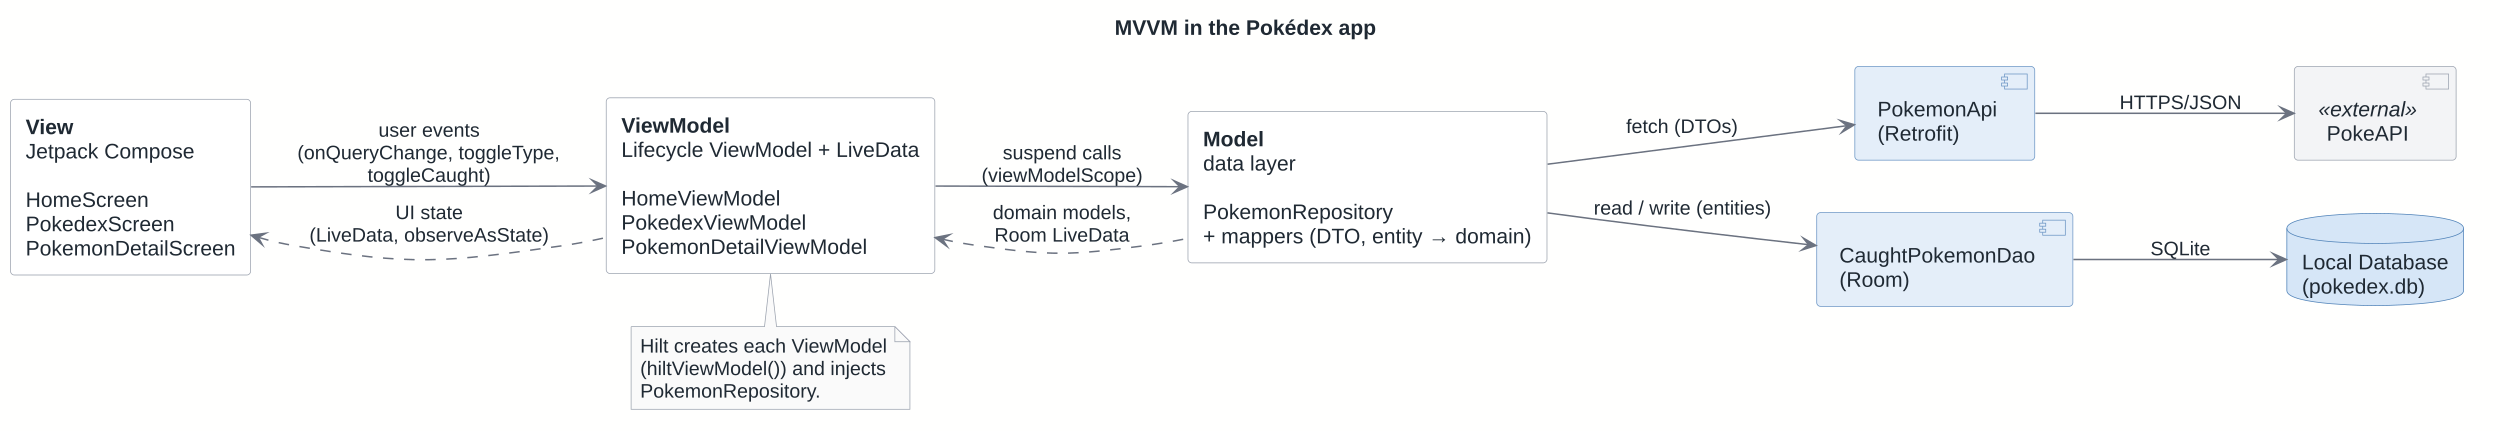
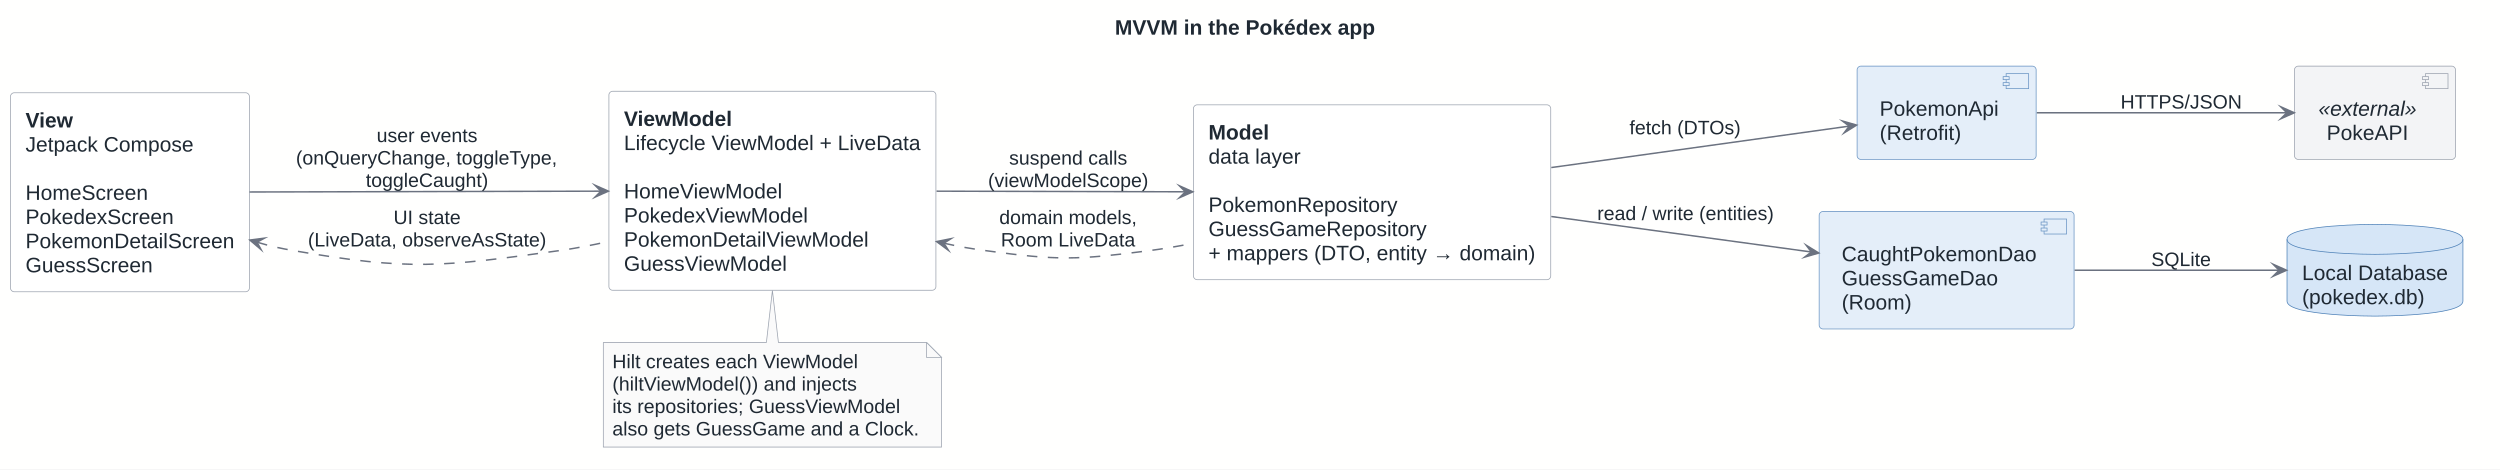
- <svg xmlns="http://www.w3.org/2000/svg" version="1.1" data-diagram-type="DESCRIPTION" style="width:1659px;height:286px;background:#FFFFFE;" width="1659px" height="286px" viewBox="0 0 1659 286" zoomAndPan="magnify" preserveAspectRatio="none" contentStyleType="text/css">
+ <svg xmlns="http://www.w3.org/2000/svg" version="1.1" data-diagram-type="DESCRIPTION" style="width:1667px;height:313px;background:#FFFFFE;" width="1667px" height="313px" viewBox="0 0 1667 313" zoomAndPan="magnify" preserveAspectRatio="none" contentStyleType="text/css">
  <defs />
  <g font-family="sans-serif" lengthAdjust="spacing">
-     <rect x="0" y="0" width="1659" height="286" fill="#FFFFFE" style="stroke:none;" />
+     <rect x="0" y="0" width="1667" height="313" fill="#FFFFFE" style="stroke:none;" />
    <g class="title" data-source-line="8">
-       <text x="739.682" y="23.132" fill="#1F2933" font-size="14" textLength="173.476" font-weight="700" font-family="Arial">MVVM in the Pokédex app</text>
+       <text x="743.402" y="23.132" fill="#1F2933" font-size="14" textLength="173.476" font-weight="700" font-family="Arial">MVVM in the Pokédex app</text>
    </g>
    <g class="entity" data-qualified-name="View" id="ent0001" data-source-line="11">
-       <rect x="7" y="65.899" width="159.296" height="116.592" fill="#FFF" style="stroke:#9CA3AF;stroke-width:0.5;" rx="2.5" ry="2.5" />
-       <text x="17" y="89.03" fill="#1F2933" font-size="14" textLength="31.903" font-weight="700" font-family="Arial">View</text>
-       <text x="17" y="105.129" fill="#1F2933" font-size="14" textLength="112.055" font-family="Arial">Jetpack Compose</text>
-       <text x="17" y="121.228" fill="#1F2933" font-size="14" font-family="Arial"> </text>
-       <text x="17" y="137.326" fill="#1F2933" font-size="14" textLength="81.703" font-family="Arial">HomeScreen</text>
-       <text x="17" y="153.425" fill="#1F2933" font-size="14" textLength="98.841" font-family="Arial">PokedexScreen</text>
-       <text x="17" y="169.524" fill="#1F2933" font-size="14" textLength="139.296" font-family="Arial">PokemonDetailScreen</text>
+       <rect x="7" y="61.859" width="159.296" height="132.69" fill="#FFF" style="stroke:#9CA3AF;stroke-width:0.5;" rx="2.5" ry="2.5" />
+       <text x="17" y="84.99" fill="#1F2933" font-size="14" textLength="31.903" font-weight="700" font-family="Arial">View</text>
+       <text x="17" y="101.089" fill="#1F2933" font-size="14" textLength="112.055" font-family="Arial">Jetpack Compose</text>
+       <text x="17" y="117.188" fill="#1F2933" font-size="14" font-family="Arial"> </text>
+       <text x="17" y="133.286" fill="#1F2933" font-size="14" textLength="81.703" font-family="Arial">HomeScreen</text>
+       <text x="17" y="149.385" fill="#1F2933" font-size="14" textLength="98.841" font-family="Arial">PokedexScreen</text>
+       <text x="17" y="165.484" fill="#1F2933" font-size="14" textLength="139.296" font-family="Arial">PokemonDetailScreen</text>
+       <text x="17" y="181.582" fill="#1F2933" font-size="14" textLength="84.82" font-family="Arial">GuessScreen</text>
    </g>
    <g class="entity" data-qualified-name="ViewModel" id="ent0002" data-source-line="12">
-       <rect x="402.3" y="64.899" width="218.044" height="116.592" fill="#FFF" style="stroke:#9CA3AF;stroke-width:0.5;" rx="2.5" ry="2.5" />
-       <text x="412.3" y="88.03" fill="#1F2933" font-size="14" textLength="72.345" font-weight="700" font-family="Arial">ViewModel</text>
-       <text x="412.3" y="104.129" fill="#1F2933" font-size="14" textLength="198.044" font-family="Arial">Lifecycle ViewModel + LiveData</text>
-       <text x="412.3" y="120.228" fill="#1F2933" font-size="14" font-family="Arial"> </text>
-       <text x="412.3" y="136.326" fill="#1F2933" font-size="14" textLength="105.82" font-family="Arial">HomeViewModel</text>
-       <text x="412.3" y="152.425" fill="#1F2933" font-size="14" textLength="122.958" font-family="Arial">PokedexViewModel</text>
-       <text x="412.3" y="168.524" fill="#1F2933" font-size="14" textLength="163.413" font-family="Arial">PokemonDetailViewModel</text>
+       <rect x="406.02" y="60.859" width="218.044" height="132.69" fill="#FFF" style="stroke:#9CA3AF;stroke-width:0.5;" rx="2.5" ry="2.5" />
+       <text x="416.02" y="83.99" fill="#1F2933" font-size="14" textLength="72.345" font-weight="700" font-family="Arial">ViewModel</text>
+       <text x="416.02" y="100.089" fill="#1F2933" font-size="14" textLength="198.044" font-family="Arial">Lifecycle ViewModel + LiveData</text>
+       <text x="416.02" y="116.188" fill="#1F2933" font-size="14" font-family="Arial"> </text>
+       <text x="416.02" y="132.286" fill="#1F2933" font-size="14" textLength="105.82" font-family="Arial">HomeViewModel</text>
+       <text x="416.02" y="148.385" fill="#1F2933" font-size="14" textLength="122.958" font-family="Arial">PokedexViewModel</text>
+       <text x="416.02" y="164.484" fill="#1F2933" font-size="14" textLength="163.413" font-family="Arial">PokemonDetailViewModel</text>
+       <text x="416.02" y="180.582" fill="#1F2933" font-size="14" textLength="108.938" font-family="Arial">GuessViewModel</text>
    </g>
    <g class="entity" data-qualified-name="Repository" id="ent0003" data-source-line="13">
-       <rect x="788.34" y="73.949" width="238.237" height="100.493" fill="#FFF" style="stroke:#9CA3AF;stroke-width:0.5;" rx="2.5" ry="2.5" />
-       <text x="798.34" y="97.08" fill="#1F2933" font-size="14" textLength="40.441" font-weight="700" font-family="Arial">Model</text>
-       <text x="798.34" y="113.179" fill="#1F2933" font-size="14" textLength="61.482" font-family="Arial">data layer</text>
-       <text x="798.34" y="129.278" fill="#1F2933" font-size="14" font-family="Arial"> </text>
-       <text x="798.34" y="145.376" fill="#1F2933" font-size="14" textLength="126.062" font-family="Arial">PokemonRepository</text>
-       <text x="798.34" y="161.475" fill="#1F2933" font-size="14" textLength="218.237" font-family="Arial">+ mappers (DTO, entity → domain)</text>
+       <rect x="795.79" y="69.909" width="238.237" height="116.592" fill="#FFF" style="stroke:#9CA3AF;stroke-width:0.5;" rx="2.5" ry="2.5" />
+       <text x="805.79" y="93.04" fill="#1F2933" font-size="14" textLength="40.441" font-weight="700" font-family="Arial">Model</text>
+       <text x="805.79" y="109.139" fill="#1F2933" font-size="14" textLength="61.482" font-family="Arial">data layer</text>
+       <text x="805.79" y="125.238" fill="#1F2933" font-size="14" font-family="Arial"> </text>
+       <text x="805.79" y="141.336" fill="#1F2933" font-size="14" textLength="126.062" font-family="Arial">PokemonRepository</text>
+       <text x="805.79" y="157.435" fill="#1F2933" font-size="14" textLength="145.503" font-family="Arial">GuessGameRepository</text>
+       <text x="805.79" y="173.534" fill="#1F2933" font-size="14" textLength="218.237" font-family="Arial">+ mappers (DTO, entity → domain)</text>
    </g>
    <g class="entity" data-qualified-name="PokemonApi" id="ent0004" data-source-line="14">
-       <rect x="1230.87" y="44.099" width="119.379" height="62.197" fill="#E4EEF9" style="stroke:#6B95C4;stroke-width:0.5;" rx="2.5" ry="2.5" />
-       <rect x="1330.249" y="49.099" width="15" height="10" fill="#E4EEF9" style="stroke:#6B95C4;stroke-width:0.5;" />
-       <rect x="1328.249" y="51.099" width="4" height="2" fill="#E4EEF9" style="stroke:#6B95C4;stroke-width:0.5;" />
-       <rect x="1328.249" y="55.099" width="4" height="2" fill="#E4EEF9" style="stroke:#6B95C4;stroke-width:0.5;" />
-       <text x="1245.87" y="77.23" fill="#1F2933" font-size="14" textLength="79.379" font-family="Arial">PokemonApi</text>
-       <text x="1245.87" y="93.329" fill="#1F2933" font-size="14" textLength="54.448" font-family="Arial">(Retrofit)</text>
+       <rect x="1238.32" y="44.099" width="119.379" height="62.197" fill="#E4EEF9" style="stroke:#6B95C4;stroke-width:0.5;" rx="2.5" ry="2.5" />
+       <rect x="1337.699" y="49.099" width="15" height="10" fill="#E4EEF9" style="stroke:#6B95C4;stroke-width:0.5;" />
+       <rect x="1335.699" y="51.099" width="4" height="2" fill="#E4EEF9" style="stroke:#6B95C4;stroke-width:0.5;" />
+       <rect x="1335.699" y="55.099" width="4" height="2" fill="#E4EEF9" style="stroke:#6B95C4;stroke-width:0.5;" />
+       <text x="1253.32" y="77.23" fill="#1F2933" font-size="14" textLength="79.379" font-family="Arial">PokemonApi</text>
+       <text x="1253.32" y="93.329" fill="#1F2933" font-size="14" textLength="54.448" font-family="Arial">(Retrofit)</text>
    </g>
    <g class="entity" data-qualified-name="Dao" id="ent0005" data-source-line="15">
-       <rect x="1205.58" y="141.099" width="169.972" height="62.197" fill="#E4EEF9" style="stroke:#6B95C4;stroke-width:0.5;" rx="2.5" ry="2.5" />
-       <rect x="1355.552" y="146.099" width="15" height="10" fill="#E4EEF9" style="stroke:#6B95C4;stroke-width:0.5;" />
-       <rect x="1353.552" y="148.099" width="4" height="2" fill="#E4EEF9" style="stroke:#6B95C4;stroke-width:0.5;" />
-       <rect x="1353.552" y="152.099" width="4" height="2" fill="#E4EEF9" style="stroke:#6B95C4;stroke-width:0.5;" />
-       <text x="1220.58" y="174.23" fill="#1F2933" font-size="14" textLength="129.972" font-family="Arial">CaughtPokemonDao</text>
-       <text x="1220.58" y="190.329" fill="#1F2933" font-size="14" textLength="46.669" font-family="Arial">(Room)</text>
+       <rect x="1213.02" y="141.049" width="169.972" height="78.296" fill="#E4EEF9" style="stroke:#6B95C4;stroke-width:0.5;" rx="2.5" ry="2.5" />
+       <rect x="1362.992" y="146.049" width="15" height="10" fill="#E4EEF9" style="stroke:#6B95C4;stroke-width:0.5;" />
+       <rect x="1360.992" y="148.049" width="4" height="2" fill="#E4EEF9" style="stroke:#6B95C4;stroke-width:0.5;" />
+       <rect x="1360.992" y="152.049" width="4" height="2" fill="#E4EEF9" style="stroke:#6B95C4;stroke-width:0.5;" />
+       <text x="1228.02" y="174.18" fill="#1F2933" font-size="14" textLength="129.972" font-family="Arial">CaughtPokemonDao</text>
+       <text x="1228.02" y="190.279" fill="#1F2933" font-size="14" textLength="104.269" font-family="Arial">GuessGameDao</text>
+       <text x="1228.02" y="206.378" fill="#1F2933" font-size="14" textLength="46.669" font-family="Arial">(Room)</text>
    </g>
    <g class="entity" data-qualified-name="PokeAPI" id="ent0006" data-source-line="16">
-       <rect x="1522.5" y="44.099" width="107.379" height="62.197" fill="#F3F4F6" style="stroke:#9CA3AF;stroke-width:0.5;" rx="2.5" ry="2.5" />
-       <rect x="1609.879" y="49.099" width="15" height="10" fill="#F3F4F6" style="stroke:#9CA3AF;stroke-width:0.5;" />
-       <rect x="1607.879" y="51.099" width="4" height="2" fill="#F3F4F6" style="stroke:#9CA3AF;stroke-width:0.5;" />
-       <rect x="1607.879" y="55.099" width="4" height="2" fill="#F3F4F6" style="stroke:#9CA3AF;stroke-width:0.5;" />
-       <text x="1538.5" y="77.23" fill="#1F2933" font-size="14" textLength="65.379" font-style="italic" font-family="Arial">«external»</text>
-       <text x="1543.952" y="93.329" fill="#1F2933" font-size="14" textLength="54.476" font-family="Arial">PokeAPI</text>
+       <rect x="1529.95" y="44.099" width="107.379" height="62.197" fill="#F3F4F6" style="stroke:#9CA3AF;stroke-width:0.5;" rx="2.5" ry="2.5" />
+       <rect x="1617.329" y="49.099" width="15" height="10" fill="#F3F4F6" style="stroke:#9CA3AF;stroke-width:0.5;" />
+       <rect x="1615.329" y="51.099" width="4" height="2" fill="#F3F4F6" style="stroke:#9CA3AF;stroke-width:0.5;" />
+       <rect x="1615.329" y="55.099" width="4" height="2" fill="#F3F4F6" style="stroke:#9CA3AF;stroke-width:0.5;" />
+       <text x="1545.95" y="77.23" fill="#1F2933" font-size="14" textLength="65.379" font-style="italic" font-family="Arial">«external»</text>
+       <text x="1551.402" y="93.329" fill="#1F2933" font-size="14" textLength="54.476" font-family="Arial">PokeAPI</text>
    </g>
    <g class="entity" data-qualified-name="LocalDb" id="ent0007" data-source-line="17">
-       <path d="M1517.55,151.599 C1517.55,141.599 1576.195,141.599 1576.195,141.599 C1576.195,141.599 1634.839,141.599 1634.839,151.599 L1634.839,192.796 C1634.839,202.796 1576.195,202.796 1576.195,202.796 C1576.195,202.796 1517.55,202.796 1517.55,192.796 L1517.55,151.599" style="stroke:#4F82B8;stroke-width:0.5;" fill="#D6E6F7" />
-       <path d="M1517.55,151.599 C1517.55,161.599 1576.195,161.599 1576.195,161.599 C1576.195,161.599 1634.839,161.599 1634.839,151.599" style="stroke:#4F82B8;stroke-width:0.5;" fill="none" />
-       <text x="1527.55" y="178.73" fill="#1F2933" font-size="14" textLength="97.289" font-family="Arial">Local Database</text>
-       <text x="1527.55" y="194.829" fill="#1F2933" font-size="14" textLength="81.717" font-family="Arial">(pokedex.db)</text>
+       <path d="M1524.99,159.599 C1524.99,149.599 1583.635,149.599 1583.635,149.599 C1583.635,149.599 1642.279,149.599 1642.279,159.599 L1642.279,200.796 C1642.279,210.796 1583.635,210.796 1583.635,210.796 C1583.635,210.796 1524.99,210.796 1524.99,200.796 L1524.99,159.599" style="stroke:#4F82B8;stroke-width:0.5;" fill="#D6E6F7" />
+       <path d="M1524.99,159.599 C1524.99,169.599 1583.635,169.599 1583.635,169.599 C1583.635,169.599 1642.279,169.599 1642.279,159.599" style="stroke:#4F82B8;stroke-width:0.5;" fill="none" />
+       <text x="1534.99" y="186.73" fill="#1F2933" font-size="14" textLength="97.289" font-family="Arial">Local Database</text>
+       <text x="1534.99" y="202.829" fill="#1F2933" font-size="14" textLength="81.717" font-family="Arial">(pokedex.db)</text>
    </g>
    <g class="entity" data-qualified-name="GMN16" id="ent0017" data-source-line="29">
-       <path d="M418.81,216.769 L418.81,271.615 A0,0 0 0 0 418.81,271.615 L603.827,271.615 A0,0 0 0 0 603.827,271.615 L603.827,226.769 L593.827,216.769 L515.32,216.769 L511.32,181.759 L507.32,216.769 L418.81,216.769 A0,0 0 0 0 418.81,216.769" style="stroke:#9CA3AF;stroke-width:0.5;" fill="#FAFAFA" />
-       <path d="M593.827,216.769 L593.827,226.769 L603.827,226.769 L593.827,216.769" style="stroke:#9CA3AF;stroke-width:0.5;" fill="#FAFAFA" />
-       <text x="424.81" y="233.962" fill="#1F2933" font-size="13" textLength="164.017" font-family="Arial">Hilt creates each ViewModel</text>
-       <text x="424.81" y="248.911" fill="#1F2933" font-size="13" textLength="163.281" font-family="Arial">(hiltViewModel()) and injects</text>
-       <text x="424.81" y="263.86" fill="#1F2933" font-size="13" textLength="120.669" font-family="Arial">PokemonRepository.</text>
+       <path d="M402.3,228.309 L402.3,298.104 A0,0 0 0 0 402.3,298.104 L627.79,298.104 A0,0 0 0 0 627.79,298.104 L627.79,238.309 L617.79,228.309 L519.04,228.309 L515.04,193.659 L511.04,228.309 L402.3,228.309 A0,0 0 0 0 402.3,228.309" style="stroke:#9CA3AF;stroke-width:0.5;" fill="#FAFAFA" />
+       <path d="M617.79,228.309 L617.79,238.309 L627.79,238.309 L617.79,228.309" style="stroke:#9CA3AF;stroke-width:0.5;" fill="#FAFAFA" />
+       <text x="408.3" y="245.502" fill="#1F2933" font-size="13" textLength="164.017" font-family="Arial">Hilt creates each ViewModel</text>
+       <text x="408.3" y="260.451" fill="#1F2933" font-size="13" textLength="163.281" font-family="Arial">(hiltViewModel()) and injects</text>
+       <text x="408.3" y="275.4" fill="#1F2933" font-size="13" textLength="192.188" font-family="Arial">its repositories; GuessViewModel</text>
+       <text x="408.3" y="290.349" fill="#1F2933" font-size="13" textLength="204.49" font-family="Arial">also gets GuessGame and a Clock.</text>
    </g>
    <g class="link" data-entity-1="ent0001" data-entity-2="ent0002" id="lnk8" data-source-line="19" data-link-type="dependency">
-       <path d="M166.65,124.009 C232.96,123.849 323.34,123.641 396.81,123.461" style="stroke:#6B7280;stroke-width:1;" fill="none" id="View-to-ViewModel" />
-       <polygon points="401.81,123.449,392.8,119.471,396.81,123.461,392.82,127.471,401.81,123.449" fill="#6B7280" style="stroke:#6B7280;stroke-width:1;stroke-linejoin:miter;stroke-miterlimit:10;" />
-       <text x="251.141" y="90.742" fill="#1F2933" font-size="13" textLength="67.203" font-family="Arial">user events</text>
-       <text x="197.3" y="105.691" fill="#1F2933" font-size="13" textLength="174.884" font-family="Arial">(onQueryChange, toggleType,</text>
-       <text x="243.908" y="120.64" fill="#1F2933" font-size="13" textLength="81.669" font-family="Arial">toggleCaught)</text>
+       <path d="M166.35,128.019 C233.61,127.859 326.05,127.64 400.67,127.47" style="stroke:#6B7280;stroke-width:1;" fill="none" id="View-to-ViewModel" />
+       <polygon points="405.67,127.459,396.661,123.479,400.67,127.47,396.679,131.479,405.67,127.459" fill="#6B7280" style="stroke:#6B7280;stroke-width:1;stroke-linejoin:miter;stroke-miterlimit:10;" />
+       <text x="251.141" y="94.742" fill="#1F2933" font-size="13" textLength="67.203" font-family="Arial">user events</text>
+       <text x="197.3" y="109.691" fill="#1F2933" font-size="13" textLength="174.884" font-family="Arial">(onQueryChange, toggleType,</text>
+       <text x="243.908" y="124.64" fill="#1F2933" font-size="13" textLength="81.669" font-family="Arial">toggleCaught)</text>
    </g>
    <g class="link" data-entity-1="ent0001" data-entity-2="ent0002" id="lnk9" data-source-line="20" data-link-type="dependency">
-       <path d="M171.395,157.487 C181.265,160.407 186.52,161.499 196.3,163.199 C273.36,176.609 294.85,174.189 372.3,163.199 C382.05,161.809 392.08,159.899 402.07,157.659" style="stroke:#6B7280;stroke-width:1;stroke-dasharray:7,7;" fill="none" id="View-backto-ViewModel" />
-       <polygon points="166.6,156.069,174.095,162.458,171.395,157.487,176.365,154.786,166.6,156.069" fill="#6B7280" style="stroke:#6B7280;stroke-width:1;stroke-linejoin:miter;stroke-miterlimit:10;" />
-       <text x="262.384" y="145.392" fill="#1F2933" font-size="13" textLength="44.795" font-family="Arial">UI state</text>
-       <text x="205.3" y="160.341" fill="#1F2933" font-size="13" textLength="158.964" font-family="Arial">(LiveData, observeAsState)</text>
+       <path d="M171.393,161.492 C181.263,164.422 186.52,165.499 196.3,167.199 C273.36,180.609 294.81,177.929 372.3,167.199 C383.19,165.699 394.42,163.569 405.57,161.069" style="stroke:#6B7280;stroke-width:1;stroke-dasharray:7,7;" fill="none" id="View-backto-ViewModel" />
+       <polygon points="166.6,160.069,174.09,166.464,171.393,161.492,176.366,158.795,166.6,160.069" fill="#6B7280" style="stroke:#6B7280;stroke-width:1;stroke-linejoin:miter;stroke-miterlimit:10;" />
+       <text x="262.384" y="149.392" fill="#1F2933" font-size="13" textLength="44.795" font-family="Arial">UI state</text>
+       <text x="205.3" y="164.341" fill="#1F2933" font-size="13" textLength="158.964" font-family="Arial">(LiveData, observeAsState)</text>
    </g>
    <g class="link" data-entity-1="ent0002" data-entity-2="ent0003" id="lnk10" data-source-line="21" data-link-type="dependency">
-       <path d="M620.8,123.469 C672.64,123.599 729.81,123.745 782.9,123.885" style="stroke:#6B7280;stroke-width:1;" fill="none" id="ViewModel-to-Repository" />
-       <polygon points="787.9,123.899,778.911,119.875,782.9,123.885,778.889,127.875,787.9,123.899" fill="#6B7280" style="stroke:#6B7280;stroke-width:1;stroke-linejoin:miter;stroke-miterlimit:10;" />
-       <text x="665.422" y="105.742" fill="#1F2933" font-size="13" textLength="78.768" font-family="Arial">suspend calls</text>
-       <text x="651.34" y="120.691" fill="#1F2933" font-size="13" textLength="106.933" font-family="Arial">(viewModelScope)</text>
+       <path d="M624.5,127.479 C677.42,127.609 736.19,127.757 790.39,127.887" style="stroke:#6B7280;stroke-width:1;" fill="none" id="ViewModel-to-Repository" />
+       <polygon points="795.39,127.899,786.4,123.877,790.39,127.887,786.38,131.877,795.39,127.899" fill="#6B7280" style="stroke:#6B7280;stroke-width:1;stroke-linejoin:miter;stroke-miterlimit:10;" />
+       <text x="672.872" y="109.772" fill="#1F2933" font-size="13" textLength="78.768" font-family="Arial">suspend calls</text>
+       <text x="658.79" y="124.721" fill="#1F2933" font-size="13" textLength="106.933" font-family="Arial">(viewModelScope)</text>
    </g>
    <g class="link" data-entity-1="ent0002" data-entity-2="ent0003" id="lnk11" data-source-line="22" data-link-type="dependency">
-       <path d="M625.439,158.753 C635.429,160.993 640.58,161.809 650.34,163.199 C697.86,169.939 710.74,169.359 758.34,163.199 C768.1,161.929 778.13,160.219 788.15,158.219" style="stroke:#6B7280;stroke-width:1;stroke-dasharray:7,7;" fill="none" id="ViewModel-backto-Repository" />
-       <polygon points="620.56,157.659,628.467,163.531,625.439,158.753,630.217,155.725,620.56,157.659" fill="#6B7280" style="stroke:#6B7280;stroke-width:1;stroke-linejoin:miter;stroke-miterlimit:10;" />
-       <text x="658.84" y="145.392" fill="#1F2933" font-size="13" textLength="91.768" font-family="Arial">domain models,</text>
-       <text x="659.925" y="160.341" fill="#1F2933" font-size="13" textLength="89.597" font-family="Arial">Room LiveData</text>
+       <path d="M629.389,162.163 C640.539,164.663 646.89,165.699 657.79,167.199 C705.33,173.779 718.18,173.359 765.79,167.199 C775.54,165.939 785.57,164.229 795.6,162.219" style="stroke:#6B7280;stroke-width:1;stroke-dasharray:7,7;" fill="none" id="ViewModel-backto-Repository" />
+       <polygon points="624.51,161.069,632.417,166.941,629.389,162.163,634.167,159.135,624.51,161.069" fill="#6B7280" style="stroke:#6B7280;stroke-width:1;stroke-linejoin:miter;stroke-miterlimit:10;" />
+       <text x="666.29" y="149.392" fill="#1F2933" font-size="13" textLength="91.768" font-family="Arial">domain models,</text>
+       <text x="667.375" y="164.341" fill="#1F2933" font-size="13" textLength="89.597" font-family="Arial">Room LiveData</text>
    </g>
    <g class="link" data-entity-1="ent0003" data-entity-2="ent0004" id="lnk12" data-source-line="23" data-link-type="dependency">
-       <path d="M1026.95,108.959 C1094.58,100.269 1171.451,90.387 1225.601,83.417" style="stroke:#6B7280;stroke-width:1;" fill="none" id="Repository-to-PokemonApi" />
-       <polygon points="1230.56,82.779,1221.123,79.96,1225.601,83.417,1222.144,87.895,1230.56,82.779" fill="#6B7280" style="stroke:#6B7280;stroke-width:1;stroke-linejoin:miter;stroke-miterlimit:10;" />
-       <text x="1079.08" y="88.242" fill="#1F2933" font-size="13" textLength="74.395" font-family="Arial">fetch (DTOs)</text>
+       <path d="M1034.4,111.719 C1102.03,102.319 1178.898,91.627 1233.048,84.097" style="stroke:#6B7280;stroke-width:1;" fill="none" id="Repository-to-PokemonApi" />
+       <polygon points="1238,83.409,1228.535,80.686,1233.048,84.097,1229.637,88.61,1238,83.409" fill="#6B7280" style="stroke:#6B7280;stroke-width:1;stroke-linejoin:miter;stroke-miterlimit:10;" />
+       <text x="1086.52" y="89.542" fill="#1F2933" font-size="13" textLength="74.395" font-family="Arial">fetch (DTOs)</text>
    </g>
    <g class="link" data-entity-1="ent0003" data-entity-2="ent0005" id="lnk13" data-source-line="24" data-link-type="dependency">
-       <path d="M1026.86,141.259 C1036.91,142.619 1046.92,143.949 1056.58,145.199 C1105.75,151.529 1155.881,157.39 1200.141,162.37" style="stroke:#6B7280;stroke-width:1;" fill="none" id="Repository-to-Dao" />
-       <polygon points="1205.11,162.929,1196.614,157.947,1200.141,162.37,1195.719,165.897,1205.11,162.929" fill="#6B7280" style="stroke:#6B7280;stroke-width:1;stroke-linejoin:miter;stroke-miterlimit:10;" />
-       <text x="1057.58" y="142.392" fill="#1F2933" font-size="13" textLength="117.762" font-family="Arial">read / write (entities)</text>
+       <path d="M1034.4,144.369 C1092.19,152.259 1155.406,160.883 1207.806,168.033" style="stroke:#6B7280;stroke-width:1;" fill="none" id="Repository-to-Dao" />
+       <polygon points="1212.76,168.709,1204.383,163.529,1207.806,168.033,1203.302,171.455,1212.76,168.709" fill="#6B7280" style="stroke:#6B7280;stroke-width:1;stroke-linejoin:miter;stroke-miterlimit:10;" />
+       <text x="1065.02" y="146.732" fill="#1F2933" font-size="13" textLength="117.762" font-family="Arial">read / write (entities)</text>
    </g>
    <g class="link" data-entity-1="ent0004" data-entity-2="ent0006" id="lnk14" data-source-line="25" data-link-type="dependency">
-       <path d="M1350.68,75.199 C1401.33,75.199 1468.62,75.199 1517.37,75.199" style="stroke:#6B7280;stroke-width:1;" fill="none" id="PokemonApi-to-PokeAPI" />
-       <polygon points="1522.37,75.199,1513.37,71.199,1517.37,75.199,1513.37,79.199,1522.37,75.199" fill="#6B7280" style="stroke:#6B7280;stroke-width:1;stroke-linejoin:miter;stroke-miterlimit:10;" />
-       <text x="1406.55" y="72.392" fill="#1F2933" font-size="13" textLength="80.895" font-family="Arial">HTTPS/JSON</text>
+       <path d="M1358.12,75.199 C1408.78,75.199 1476.07,75.199 1524.82,75.199" style="stroke:#6B7280;stroke-width:1;" fill="none" id="PokemonApi-to-PokeAPI" />
+       <polygon points="1529.82,75.199,1520.82,71.199,1524.82,75.199,1520.82,79.199,1529.82,75.199" fill="#6B7280" style="stroke:#6B7280;stroke-width:1;stroke-linejoin:miter;stroke-miterlimit:10;" />
+       <text x="1413.99" y="72.392" fill="#1F2933" font-size="13" textLength="80.895" font-family="Arial">HTTPS/JSON</text>
    </g>
    <g class="link" data-entity-1="ent0005" data-entity-2="ent0007" id="lnk15" data-source-line="26" data-link-type="dependency">
-       <path d="M1375.89,172.199 C1421.45,172.199 1471.54,172.199 1512.24,172.199" style="stroke:#6B7280;stroke-width:1;" fill="none" id="Dao-to-LocalDb" />
-       <polygon points="1517.24,172.199,1508.24,168.199,1512.24,172.199,1508.24,176.199,1517.24,172.199" fill="#6B7280" style="stroke:#6B7280;stroke-width:1;stroke-linejoin:miter;stroke-miterlimit:10;" />
-       <text x="1427.05" y="169.392" fill="#1F2933" font-size="13" textLength="39.743" font-family="Arial">SQLite</text>
+       <path d="M1383.34,180.199 C1428.9,180.199 1478.99,180.199 1519.69,180.199" style="stroke:#6B7280;stroke-width:1;" fill="none" id="Dao-to-LocalDb" />
+       <polygon points="1524.69,180.199,1515.69,176.199,1519.69,180.199,1515.69,184.199,1524.69,180.199" fill="#6B7280" style="stroke:#6B7280;stroke-width:1;stroke-linejoin:miter;stroke-miterlimit:10;" />
+       <text x="1434.49" y="177.392" fill="#1F2933" font-size="13" textLength="39.743" font-family="Arial">SQLite</text>
    </g>
  </g>
</svg>
